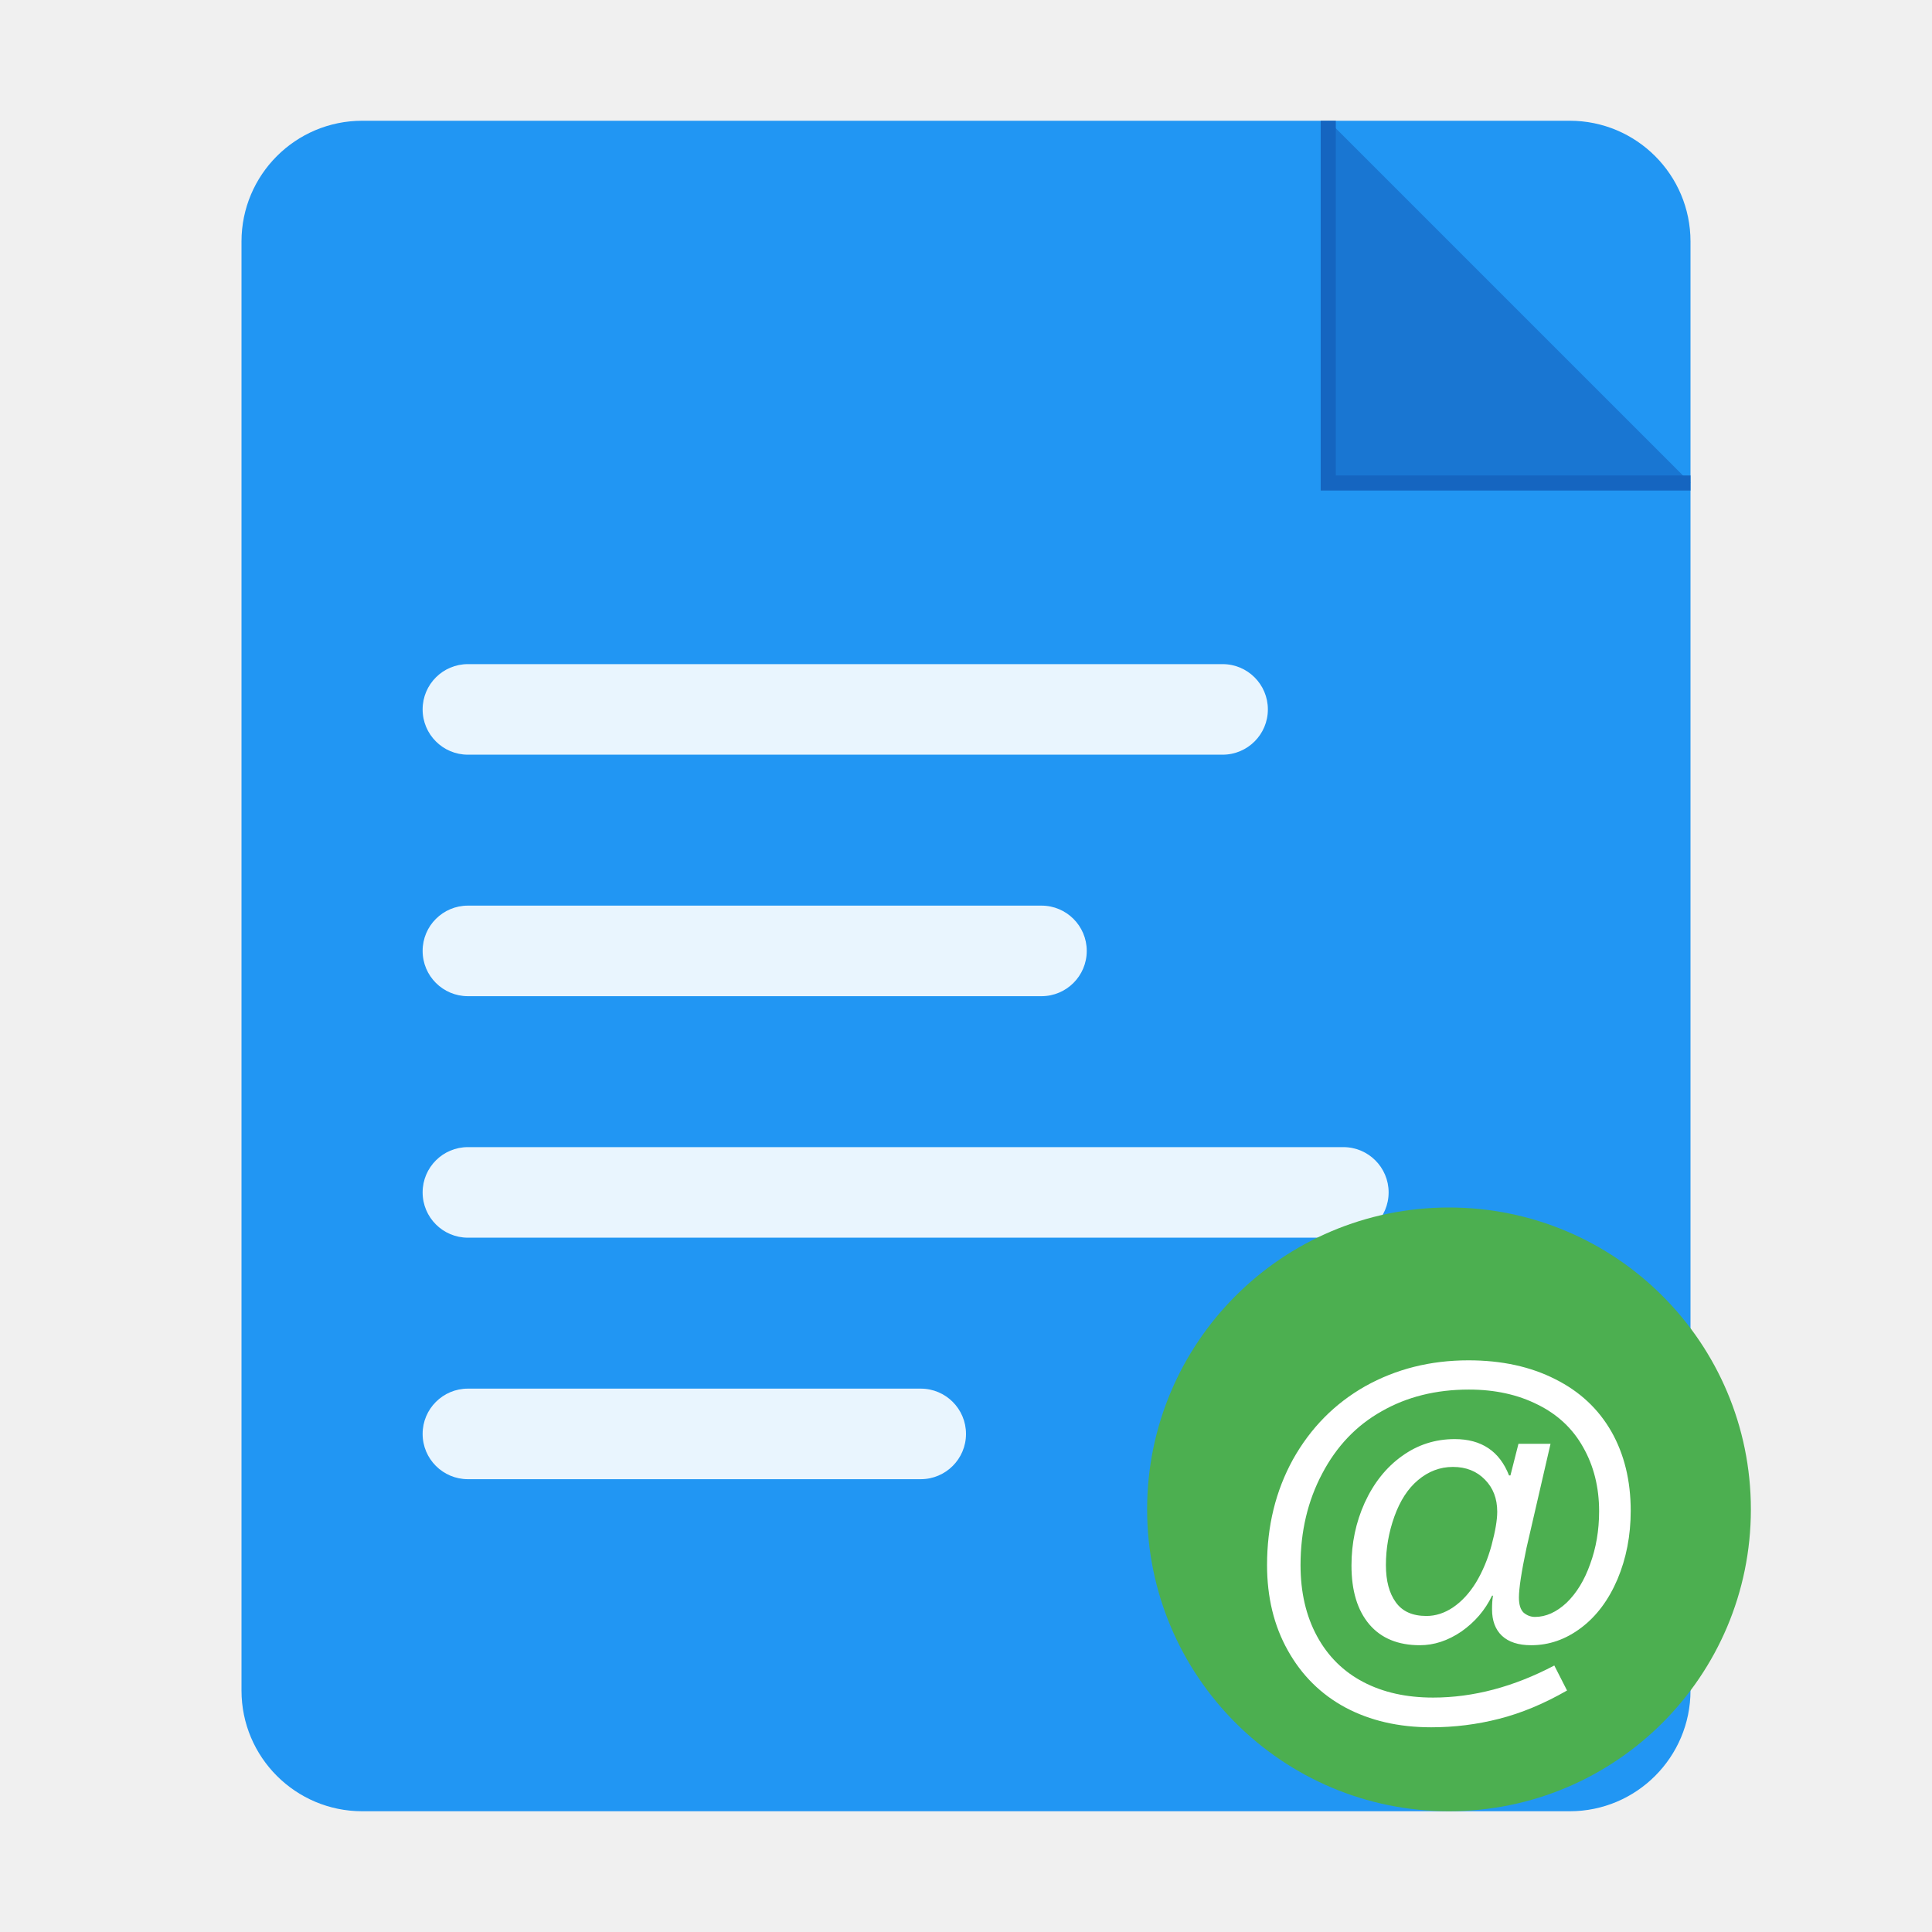
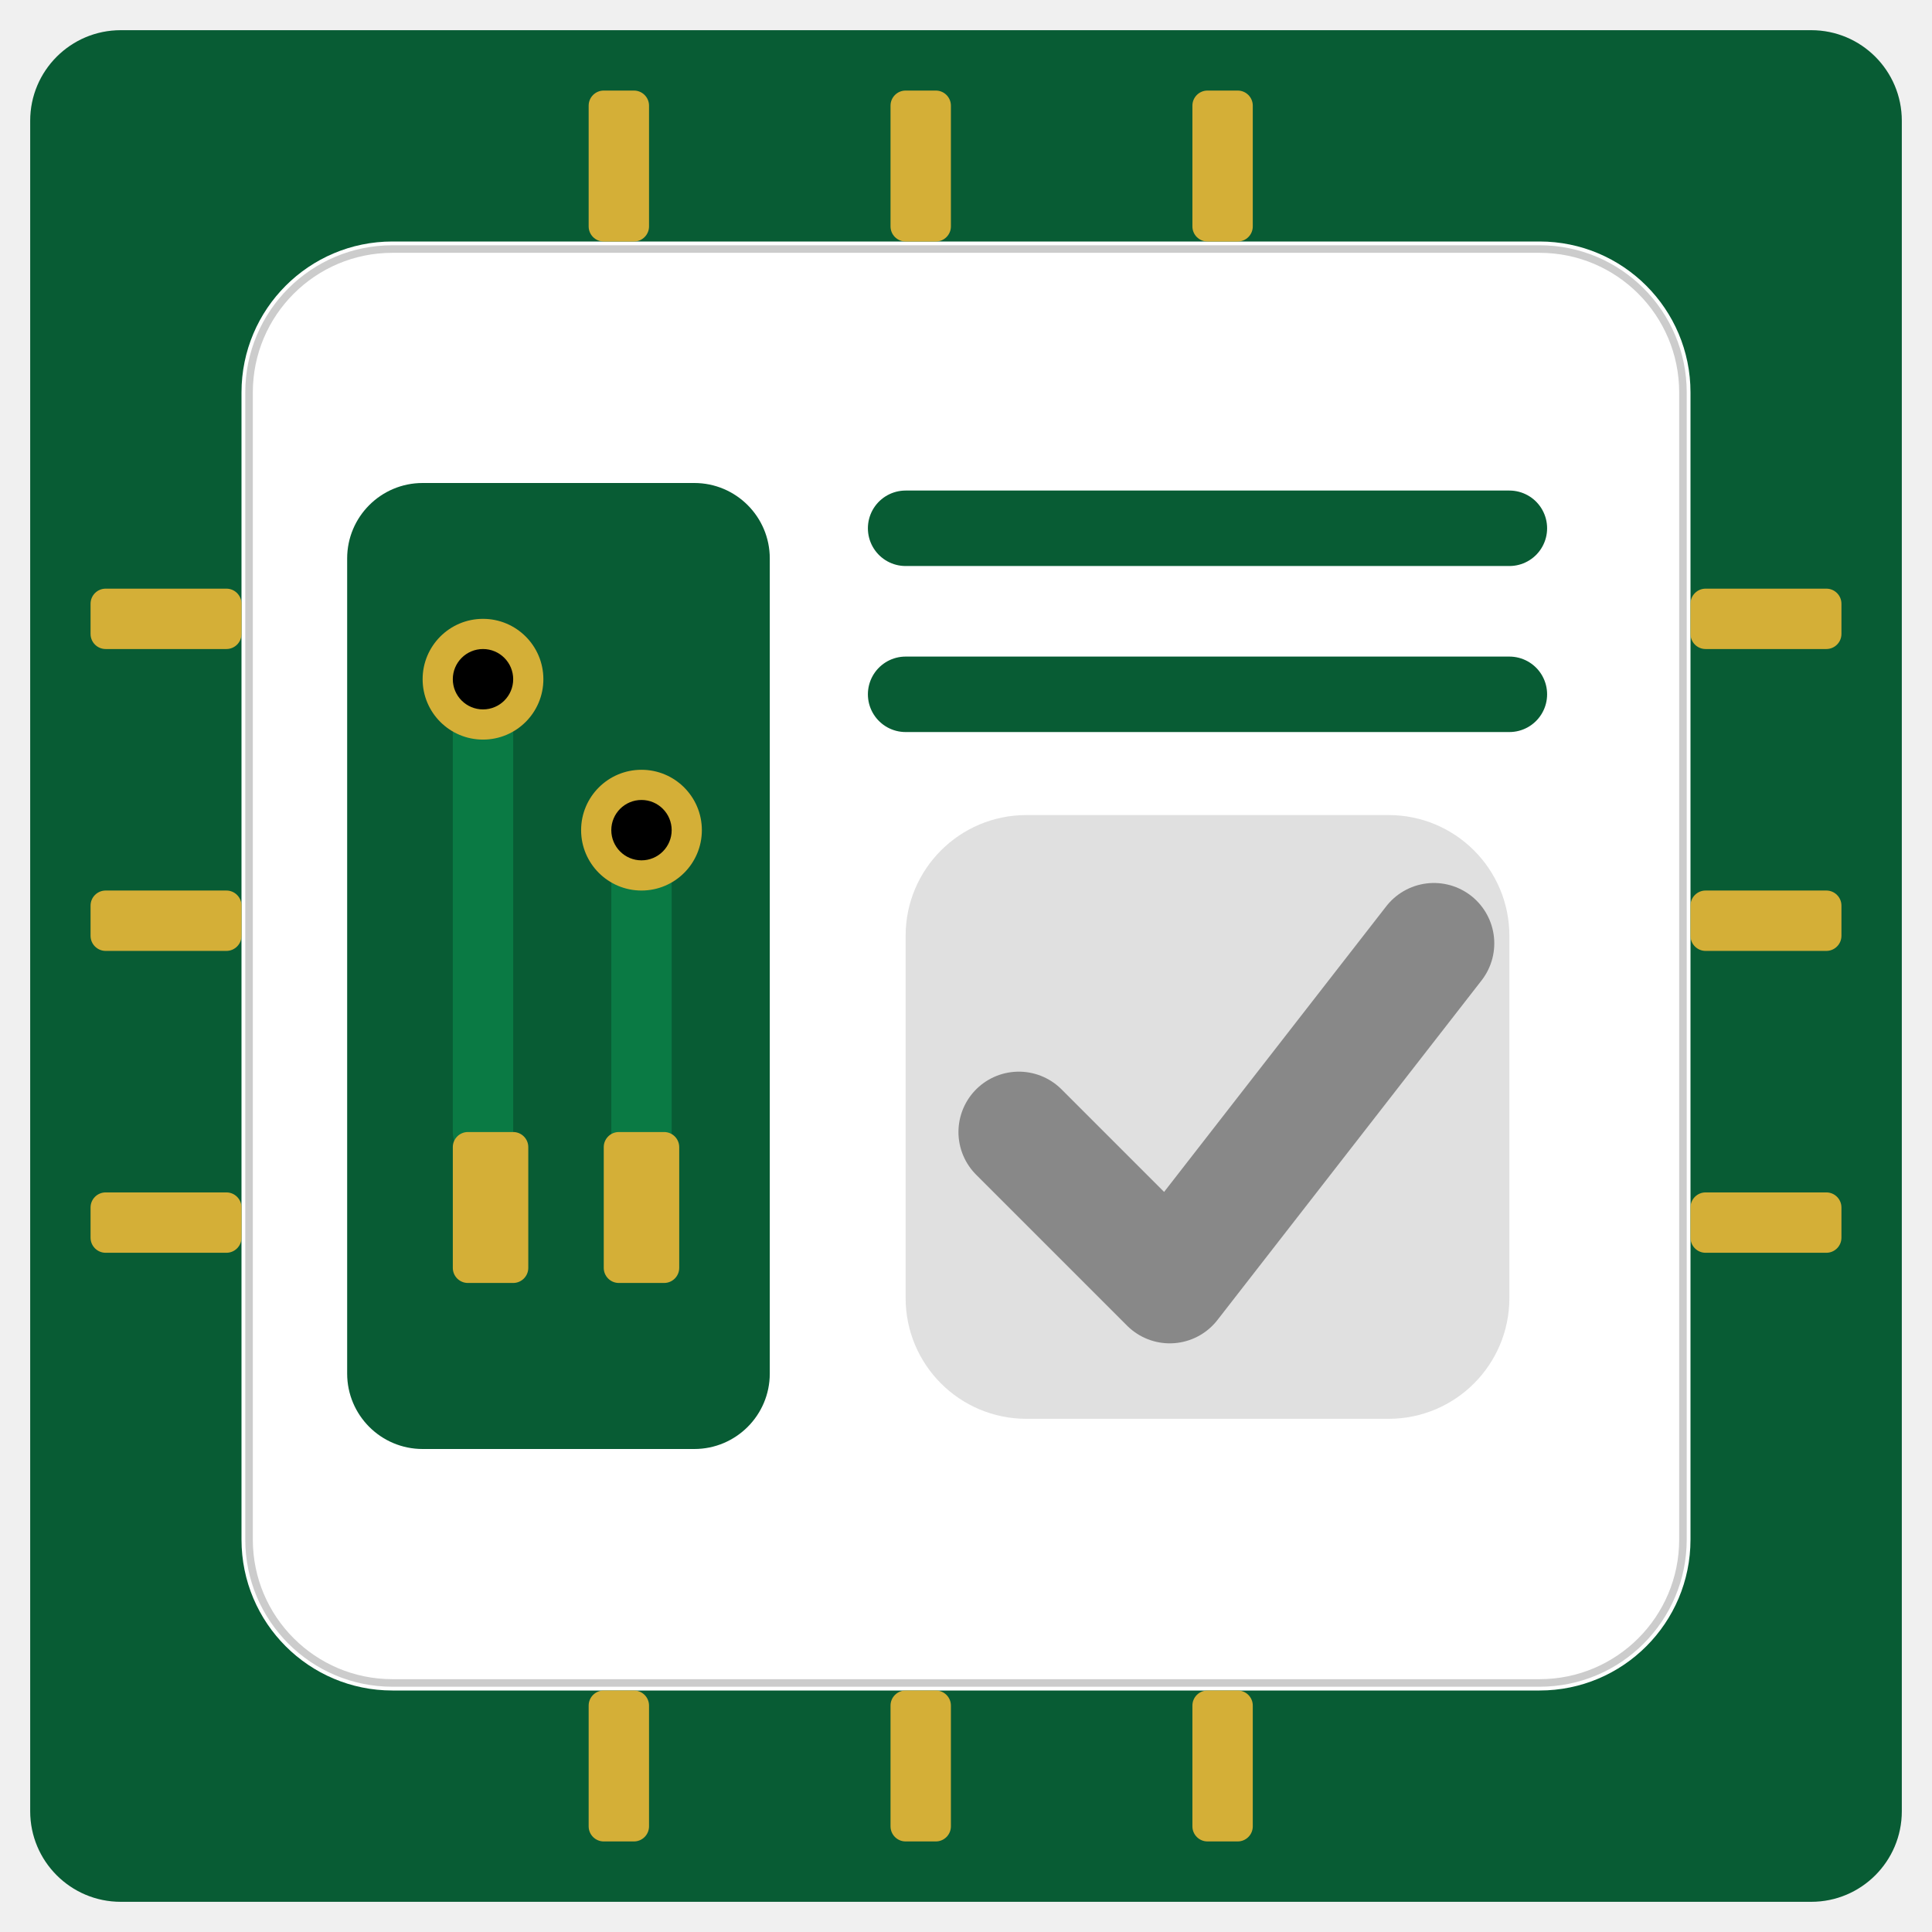
- <svg xmlns="http://www.w3.org/2000/svg" viewBox="0 0 64 64" width="64" height="64">
-   <rect x="8" y="4" width="48" height="56" rx="4" ry="4" fill="#2196F3" />
-   <path d="M44 4 L56 16 L44 16 Z" fill="#1976D2" />
-   <path d="M44 4 L44 16 L56 16" fill="none" stroke="#1565C0" stroke-width="0.5" />
-   <rect x="14" y="22" width="28" height="3" rx="1.5" fill="white" opacity="0.9" />
-   <rect x="14" y="30" width="22" height="3" rx="1.5" fill="white" opacity="0.9" />
-   <rect x="14" y="38" width="32" height="3" rx="1.5" fill="white" opacity="0.9" />
-   <rect x="14" y="46" width="18" height="3" rx="1.5" fill="white" opacity="0.9" />
-   <circle cx="48" cy="50" r="10" fill="#4CAF50" />
-   <text x="48" y="55" font-family="Arial, sans-serif" font-size="14" font-weight="bold" fill="white" text-anchor="middle">@</text>
+ <svg xmlns="http://www.w3.org/2000/svg" width="256" height="256" viewBox="0 0 256 256" role="img" aria-label="KiNotes icon - straight tracks">
+   <defs>
+     <style>
+       .pcb-green { fill: #085C34; }
+       .ic-body { fill: #FFFFFF; }
+       .pin { fill: #D4AF37; }
+       .pad { fill: #D4AF37; }
+       .track {
+         stroke: #0A7A44;
+         stroke-width: 8;
+         fill: none;
+         stroke-linecap: round;
+         vector-effect: non-scaling-stroke;
+       }
+       .task-box { fill: #E0E0E0; }
+       .check { stroke: #888888; stroke-width: 16; stroke-linecap: round; stroke-linejoin: round; fill: none; vector-effect: non-scaling-stroke; }
+       .line { stroke: #085C34; stroke-width: 10; stroke-linecap: round; vector-effect: non-scaling-stroke; }
+       .ic-border { stroke: #CCCCCC; stroke-width: 1; fill: none; vector-effect: non-scaling-stroke; }
+     </style>
+   </defs>
+   <rect x="4" y="4" width="248" height="248" rx="12" class="pcb-green" />
+   <rect x="32" y="32" width="192" height="192" rx="20" class="ic-body" />
+   <rect x="33" y="33" width="190" height="190" rx="19" class="ic-border" />
+   <rect x="46" y="64" width="56" height="128" rx="10" class="pcb-green" />
+   <path d="M64 90 L64 150" class="track" />
+   <path d="M85 110 L85 150" class="track" />
+   <circle cx="64" cy="90" r="8" class="pad" />
+   <circle cx="85" cy="110" r="8" class="pad" />
+   <circle cx="64" cy="90" r="4" class="hole" />
+   <circle cx="85" cy="110" r="4" class="hole" />
+   <rect x="60" y="150" width="10" height="20" rx="2" class="pad" />
+   <rect x="80" y="150" width="10" height="20" rx="2" class="pad" />
+   <line x1="120" y1="70" x2="200" y2="70" class="line" />
+   <line x1="120" y1="92" x2="200" y2="92" class="line" />
+   <rect x="120" y="108" width="80" height="80" rx="16" class="task-box" />
+   <path d="M135 150 L155 170 L190 125" class="check" />
+   <g class="pin">
+     <rect x="12" y="78" width="20" height="8" rx="2" />
+     <rect x="12" y="118" width="20" height="8" rx="2" />
+     <rect x="12" y="158" width="20" height="8" rx="2" />
+   </g>
+   <g class="pin">
+     <rect x="224" y="78" width="20" height="8" rx="2" />
+     <rect x="224" y="118" width="20" height="8" rx="2" />
+     <rect x="224" y="158" width="20" height="8" rx="2" />
+   </g>
+   <g class="pin">
+     <rect x="78" y="12" width="8" height="20" rx="2" />
+     <rect x="118" y="12" width="8" height="20" rx="2" />
+     <rect x="158" y="12" width="8" height="20" rx="2" />
+   </g>
+   <g class="pin">
+     <rect x="78" y="224" width="8" height="20" rx="2" />
+     <rect x="118" y="224" width="8" height="20" rx="2" />
+     <rect x="158" y="224" width="8" height="20" rx="2" />
+   </g>
</svg>
